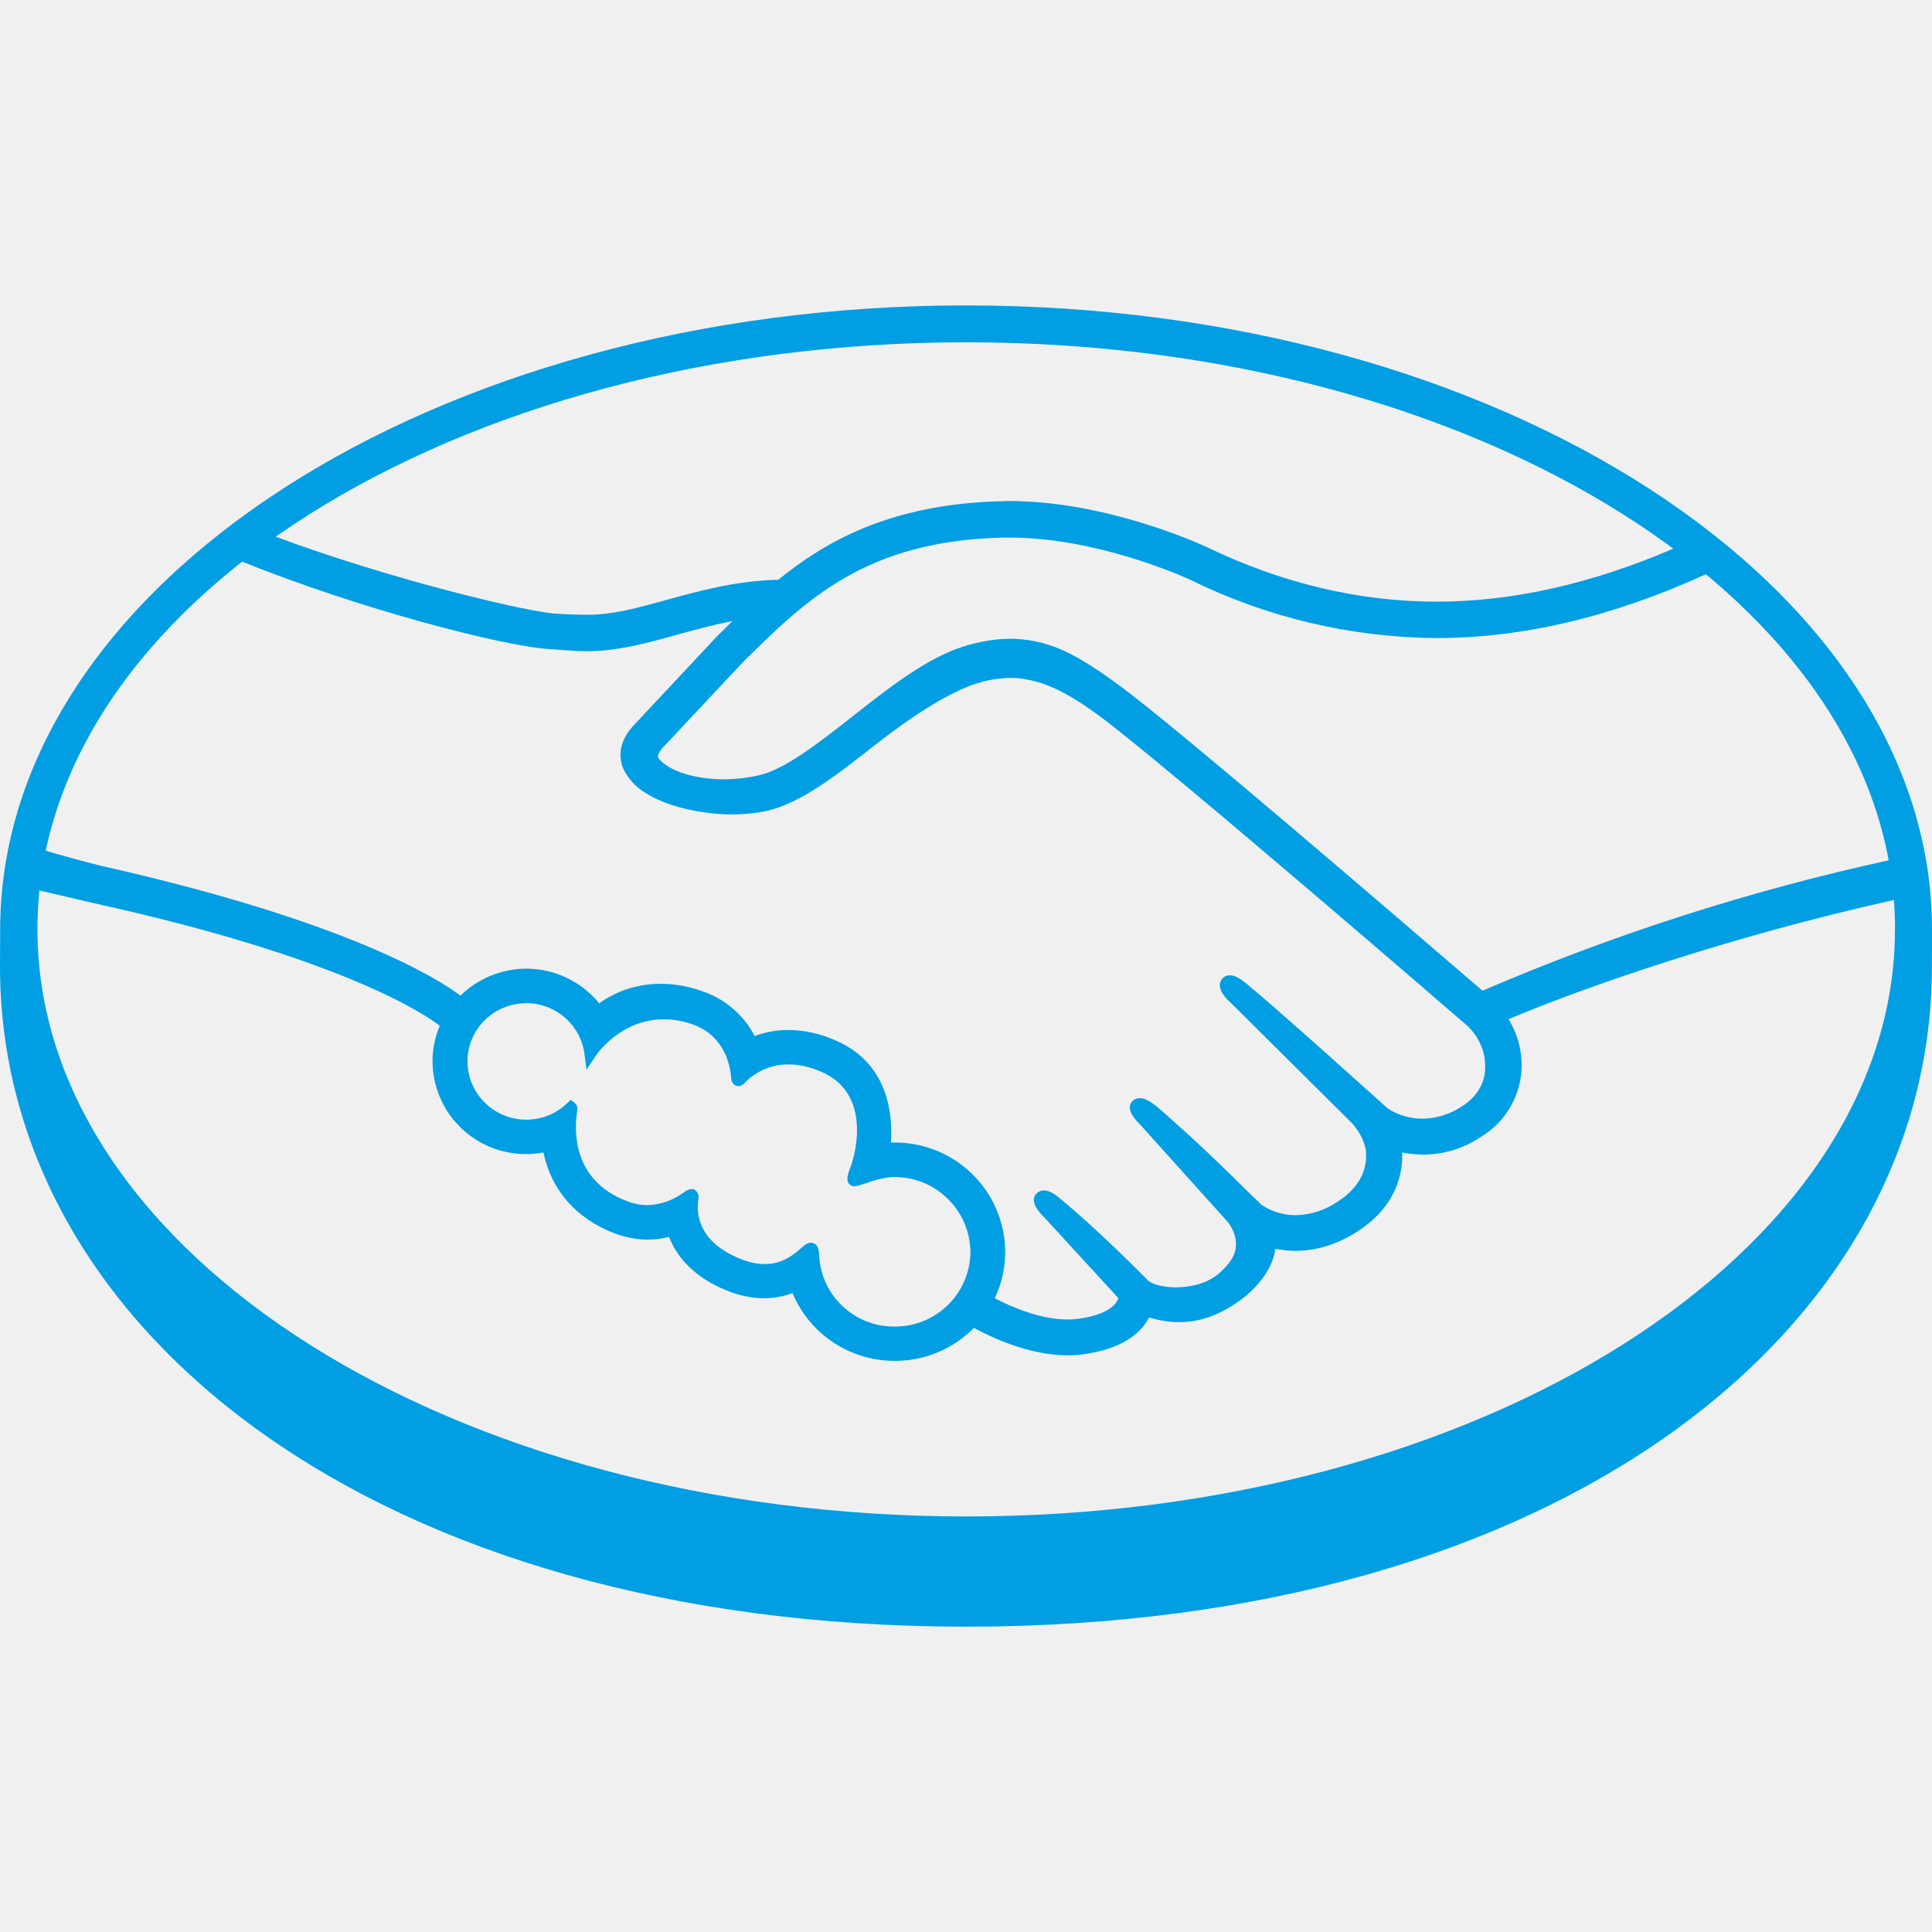
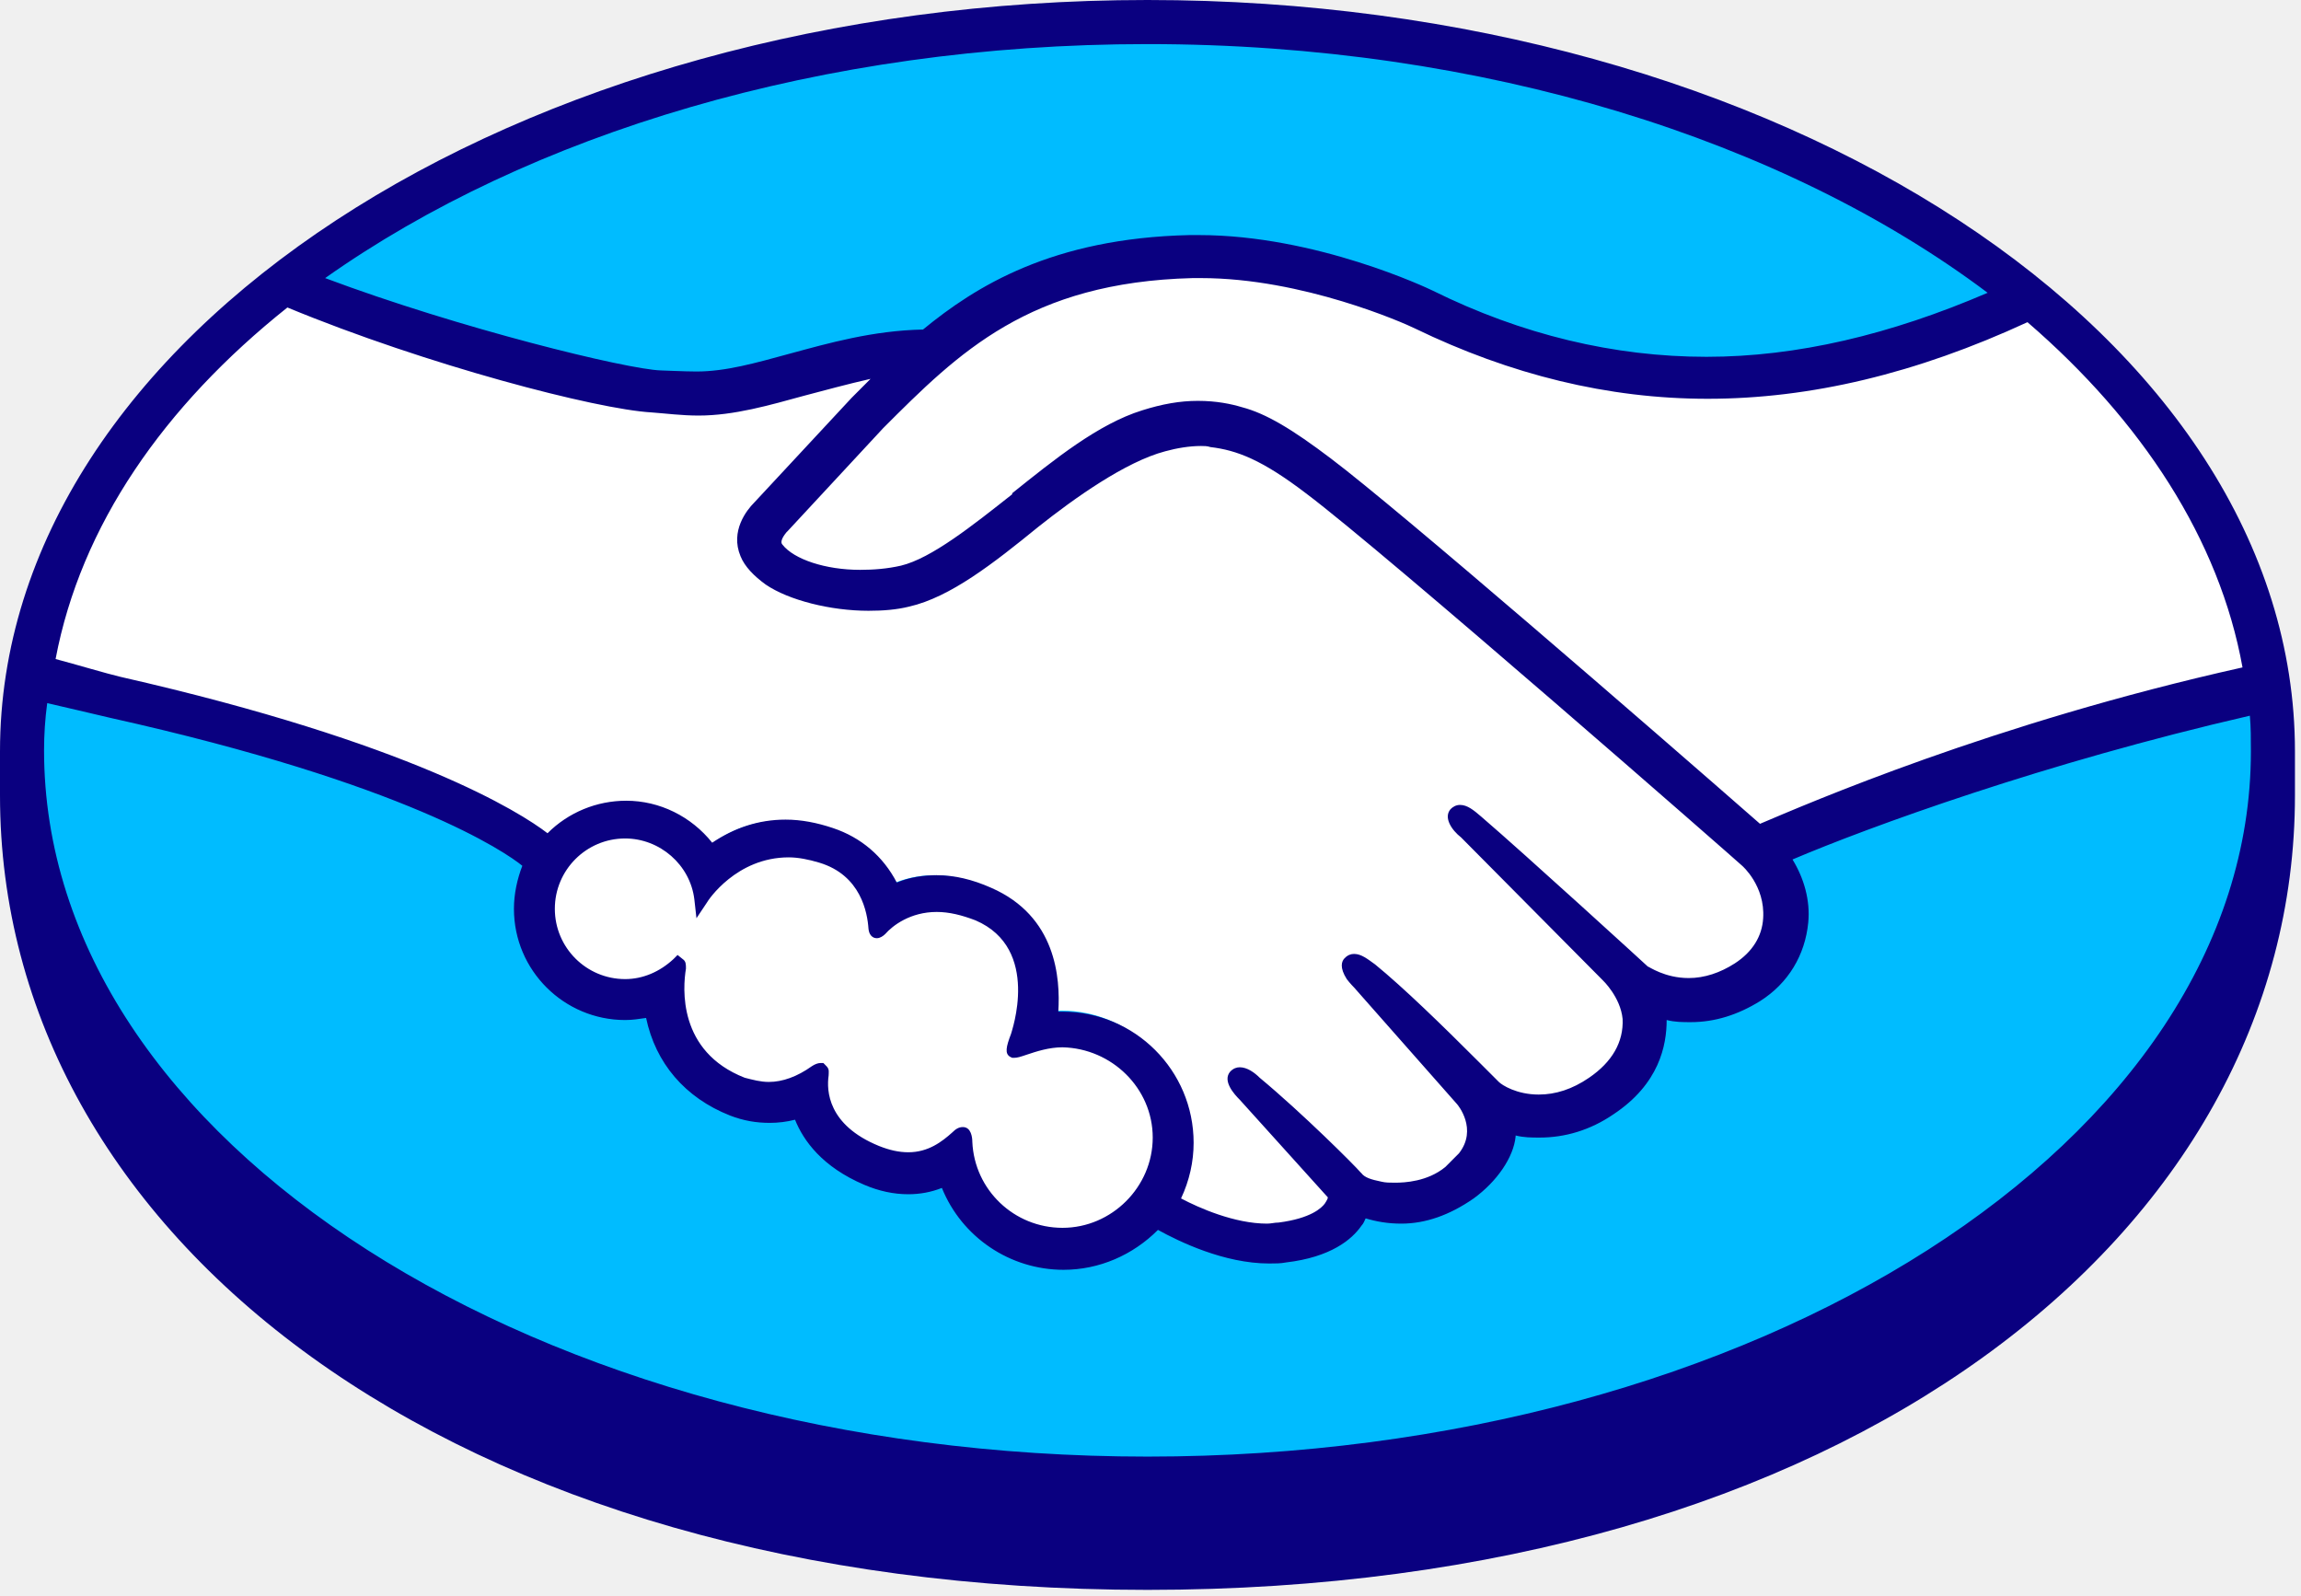
- <svg xmlns="http://www.w3.org/2000/svg" role="img" viewBox="0 0 24 24">
-   <path fill="#009EE3" d="M11.115 16.479a.93.927 0 0 1-.939-.886c-.002-.042-.006-.155-.103-.155-.04 0-.074.023-.113.059-.112.103-.254.206-.46.206a.816.814 0 0 1-.305-.066c-.535-.214-.542-.578-.521-.725.006-.038.007-.08-.02-.11l-.032-.03h-.034c-.027 0-.055.012-.093.039a.788.786 0 0 1-.454.16.7.699 0 0 1-.253-.05c-.708-.27-.65-.928-.617-1.126.005-.041-.005-.072-.03-.092l-.05-.04-.047.043a.728.726 0 0 1-.505.203.73.728 0 0 1-.732-.725c0-.4.328-.722.732-.722.364 0 .675.27.721.63l.026.195.11-.165c.01-.018.307-.46.852-.46.102 0 .21.016.316.05.434.13.508.52.519.68.008.094.075.1.09.1.037 0 .064-.024.083-.045a.746.744 0 0 1 .54-.225c.128 0 .263.03.402.09.69.293.379 1.158.374 1.167-.058.144-.061.207-.005.244l.027.013h.02c.03 0 .07-.014.134-.035.093-.032.235-.08.367-.08a.944.942 0 0 1 .94.93.936.934 0 0 1-.94.928zm7.302-4.171c-1.138-.98-3.768-3.24-4.481-3.77-.406-.302-.685-.462-.928-.533a1.559 1.554 0 0 0-.456-.07c-.182 0-.376.032-.58.095-.46.145-.918.505-1.362.854l-.023.018c-.414.324-.84.66-1.164.73a1.986 1.98 0 0 1-.43.049c-.362 0-.687-.104-.81-.258-.02-.025-.007-.066.04-.125l.008-.008 1-1.067c.783-.774 1.525-1.506 3.23-1.545h.085c1.062 0 2.12.469 2.24.524a7.03 7.03 0 0 0 3.056.724c1.076 0 2.188-.263 3.354-.795a9.135 9.11 0 0 0-.405-.317c-1.025.44-2.003.66-2.946.66-.962 0-1.925-.229-2.858-.68-.05-.022-1.22-.567-2.44-.57-.032 0-.065 0-.096.002-1.434.033-2.24.536-2.782.976-.528.013-.982.138-1.388.25-.361.1-.673.186-.979.185-.125 0-.35-.01-.37-.012-.35-.01-2.115-.437-3.518-.962-.143.1-.28.203-.415.31 1.466.593 3.25 1.053 3.812 1.089.157.01.323.027.491.027.372 0 .744-.103 1.104-.203.213-.059.446-.123.692-.17l-.196.194-1.017 1.087c-.08.08-.254.294-.14.557a.705.703 0 0 0 .268.292c.243.162.677.27 1.08.271.152 0 .297-.015.43-.044.427-.095.874-.448 1.349-.82.377-.296.913-.672 1.323-.782a1.494 1.49 0 0 1 .37-.05.611.61 0 0 1 .095.005c.27.034.533.125 1.003.472.835.62 4.531 3.815 4.566 3.846.002.002.238.203.22.537-.007.186-.11.352-.294.466a.902.9 0 0 1-.484.15.804.802 0 0 1-.428-.124c-.014-.01-1.28-1.157-1.746-1.543-.074-.06-.146-.115-.22-.115a.122.122 0 0 0-.096.045c-.073.09.01.212.105.294l1.48 1.47c.002 0 .184.17.204.395.012.244-.106.447-.35.606a.957.955 0 0 1-.526.171.766.764 0 0 1-.42-.127l-.214-.206a21.035 20.978 0 0 0-1.08-1.009c-.072-.058-.148-.112-.221-.112a.127.127 0 0 0-.094.038c-.033.037-.056.103.028.212a.698.696 0 0 0 .075.083l1.078 1.198c.01.01.222.26.024.511l-.038.048a1.18 1.178 0 0 1-.1.096c-.184.15-.43.164-.527.164a.8.798 0 0 1-.147-.012c-.106-.018-.178-.048-.212-.089l-.013-.013c-.06-.06-.602-.609-1.054-.98-.059-.05-.133-.11-.21-.11a.128.128 0 0 0-.096.042c-.09.096.044.24.1.293l.92 1.003a.204.204 0 0 1-.033.062c-.033.044-.144.155-.479.196a.91.907 0 0 1-.122.007c-.345 0-.712-.164-.902-.264a1.343 1.34 0 0 0 .13-.576 1.368 1.365 0 0 0-1.42-1.357c.024-.342-.025-.99-.697-1.274a1.455 1.452 0 0 0-.575-.125c-.146 0-.287.025-.42.075a1.153 1.15 0 0 0-.671-.564 1.52 1.515 0 0 0-.494-.085c-.28 0-.537.08-.767.242a1.168 1.165 0 0 0-.903-.43 1.173 1.17 0 0 0-.82.335c-.287-.217-1.425-.93-4.467-1.613a17.39 17.344 0 0 1-.692-.189 4.822 4.82 0 0 0-.077.494l.67.157c3.108.682 4.136 1.391 4.309 1.525a1.145 1.142 0 0 0-.09.442 1.16 1.158 0 0 0 1.378 1.132c.096.467.406.821.879 1.003a1.165 1.162 0 0 0 .415.08c.09 0 .179-.012.266-.034.086.22.282.493.722.668a1.233 1.23 0 0 0 .457.094c.122 0 .241-.022.355-.063a1.373 1.37 0 0 0 1.269.841c.37.002.726-.147.985-.41.221.121.688.341 1.163.341.06 0 .118-.002.175-.01.47-.059.689-.24.789-.382a.571.57 0 0 0 .048-.078c.11.032.234.058.373.058.255 0 .501-.086.75-.265.244-.174.418-.424.444-.637v-.01c.083.017.167.026.251.026.265 0 .527-.082.773-.242.48-.31.562-.715.554-.98a1.28 1.279 0 0 0 .978-.194 1.04 1.04 0 0 0 .502-.808 1.088 1.085 0 0 0-.16-.653c.804-.342 2.636-1.003 4.795-1.483a4.734 4.721 0 0 0-.067-.492 27.742 27.667 0 0 0-5.049 1.62zm5.123-.763c0 4.027-5.166 7.293-11.537 7.293-6.372 0-11.538-3.266-11.538-7.293 0-4.028 5.165-7.293 11.539-7.293 6.371 0 11.537 3.265 11.537 7.293zm.46.004c0-4.272-5.374-7.755-12-7.755S.002 7.277.002 11.55L0 12.004c0 4.533 4.695 8.203 11.999 8.203 7.347 0 12-3.67 12-8.204z" />
+ <svg xmlns="http://www.w3.org/2000/svg" width="62" height="43" viewBox="0 0 62 43" fill="none">
+   <path d="M30.919 0.792C14.159 0.792 0.565 9.501 0.565 20.217C0.565 30.934 14.159 40.491 30.919 40.491C47.678 40.491 61.272 30.962 61.272 20.217C61.272 9.472 47.678 0.792 30.919 0.792Z" fill="#00BCFF" />
+   <path d="M21.027 14.223C20.998 14.251 20.716 14.562 20.914 14.816C21.394 15.41 22.835 15.75 24.305 15.438C25.181 15.241 26.283 14.364 27.386 13.488C28.573 12.554 29.731 11.621 30.89 11.254C32.133 10.858 32.925 11.027 33.462 11.197C34.027 11.367 34.705 11.763 35.807 12.554C37.842 14.081 46.01 21.235 47.451 22.451C48.582 21.942 54.008 19.736 60.876 18.238C60.282 14.562 58.078 11.084 54.686 8.341C49.967 10.321 43.834 11.508 38.181 8.765C38.153 8.765 35.101 7.323 32.105 7.38C27.64 7.493 25.69 9.416 23.655 11.48L21.027 14.223Z" fill="white" />
+   <path d="M47.084 23.215C46.999 23.13 37.475 14.788 35.299 13.177C34.055 12.243 33.349 11.989 32.614 11.904C32.246 11.848 31.709 11.932 31.342 12.017C30.325 12.3 29.025 13.177 27.866 14.081C26.651 15.043 25.52 15.948 24.474 16.174C23.118 16.485 21.479 16.117 20.716 15.608C20.405 15.41 20.207 15.156 20.094 14.93C19.811 14.279 20.32 13.77 20.405 13.685L23.033 10.83C23.344 10.519 23.655 10.208 23.966 9.925C23.118 10.038 22.327 10.264 21.564 10.462C20.603 10.717 19.698 10.971 18.766 10.971C18.37 10.971 16.307 10.632 15.911 10.519C13.537 9.868 10.824 9.246 7.715 7.776C3.985 10.547 1.554 13.968 0.819 17.814C1.356 17.955 2.769 18.266 3.137 18.351C11.587 20.245 14.215 22.168 14.696 22.564C15.205 21.999 15.968 21.631 16.787 21.631C17.72 21.631 18.568 22.112 19.076 22.819C19.557 22.423 20.235 22.112 21.083 22.112C21.479 22.112 21.874 22.197 22.298 22.31C23.259 22.649 23.74 23.271 23.994 23.837C24.305 23.695 24.701 23.582 25.181 23.582C25.633 23.582 26.114 23.695 26.594 23.893C28.148 24.572 28.403 26.099 28.262 27.258C28.375 27.258 28.488 27.23 28.601 27.23C30.438 27.23 31.964 28.728 31.964 30.595C31.964 31.16 31.823 31.697 31.568 32.178C32.077 32.461 33.349 33.111 34.479 32.97C35.383 32.857 35.723 32.545 35.836 32.376C35.92 32.263 36.005 32.121 35.92 32.008L33.547 29.35C33.547 29.35 33.151 28.983 33.292 28.841C33.434 28.7 33.66 28.898 33.829 29.039C35.044 30.057 36.514 31.584 36.514 31.584C36.542 31.612 36.627 31.782 37.192 31.895C37.673 31.98 38.492 31.924 39.086 31.443C39.227 31.33 39.368 31.16 39.51 31.019L39.481 31.047C40.103 30.255 39.425 29.463 39.425 29.463L36.627 26.325C36.627 26.325 36.231 25.957 36.373 25.816C36.486 25.674 36.74 25.872 36.938 26.014C37.814 26.749 39.058 27.993 40.273 29.181C40.499 29.35 41.545 30.001 42.958 29.096C43.806 28.53 43.975 27.852 43.947 27.343C43.89 26.664 43.353 26.183 43.353 26.183L39.538 22.366C39.538 22.366 39.142 22.027 39.284 21.857C39.397 21.716 39.651 21.914 39.821 22.055C41.036 23.073 44.314 26.07 44.314 26.07C44.371 26.099 45.501 26.919 46.886 26.014C47.395 25.703 47.706 25.222 47.734 24.657C47.762 23.78 47.084 23.215 47.084 23.215Z" fill="white" />
+   <path d="M28.63 28.05C28.036 28.05 27.386 28.389 27.301 28.332C27.245 28.304 27.329 28.078 27.386 27.937C27.442 27.795 28.206 25.477 26.34 24.657C24.899 24.035 23.995 24.741 23.712 25.052C23.627 25.137 23.599 25.137 23.599 25.024C23.571 24.6 23.373 23.469 22.129 23.073C20.349 22.536 19.19 23.78 18.907 24.233C18.766 23.215 17.918 22.423 16.873 22.423C15.714 22.423 14.809 23.356 14.781 24.487C14.781 25.646 15.714 26.551 16.844 26.551C17.41 26.551 17.918 26.325 18.286 25.986C18.286 25.986 18.314 26.014 18.286 26.042C18.201 26.551 18.031 28.417 19.981 29.181C20.773 29.492 21.423 29.266 21.988 28.87C22.158 28.757 22.186 28.813 22.158 28.955C22.073 29.435 22.186 30.453 23.627 31.047C24.729 31.499 25.379 31.047 25.803 30.651C26.001 30.482 26.029 30.51 26.058 30.764C26.114 32.15 27.273 33.252 28.658 33.252C30.099 33.252 31.258 32.093 31.258 30.651C31.23 29.237 30.071 28.078 28.63 28.05Z" fill="white" />
+   <path d="M30.918 0C13.848 0 0 9.077 0 20.245C0 20.528 0 21.32 0 21.433C0 33.252 12.096 42.838 30.918 42.838C49.741 42.838 61.837 33.252 61.837 21.433V20.245C61.837 9.077 47.989 0 30.918 0ZM60.424 17.983C53.697 19.482 48.695 21.659 47.423 22.197C44.484 19.623 37.701 13.742 35.864 12.357C34.819 11.565 34.112 11.141 33.462 10.971C33.179 10.886 32.784 10.801 32.275 10.801C31.794 10.801 31.314 10.886 30.777 11.056C29.59 11.424 28.403 12.385 27.273 13.29V13.318C26.199 14.166 25.096 15.043 24.277 15.241C23.91 15.325 23.542 15.354 23.175 15.354C22.242 15.354 21.394 15.071 21.083 14.675C21.027 14.619 21.055 14.505 21.196 14.336L21.225 14.308L23.796 11.537C25.831 9.501 27.725 7.606 32.134 7.493C32.218 7.493 32.275 7.493 32.36 7.493C35.101 7.493 37.843 8.709 38.125 8.85C40.697 10.095 43.325 10.745 46.01 10.745C48.78 10.745 51.634 10.066 54.63 8.681C57.711 11.339 59.802 14.534 60.424 17.983ZM30.918 1.188C39.99 1.188 48.102 3.789 53.556 7.889C50.928 9.02 48.413 9.614 45.982 9.614C43.495 9.614 41.008 9.02 38.606 7.832C38.493 7.776 35.469 6.334 32.303 6.334C32.218 6.334 32.134 6.334 32.049 6.334C28.347 6.419 26.284 7.719 24.87 8.879C23.514 8.907 22.327 9.246 21.281 9.529C20.349 9.783 19.557 10.01 18.766 10.01C18.455 10.01 17.861 9.981 17.805 9.981C16.901 9.953 12.379 8.85 8.761 7.493C14.244 3.619 22.129 1.188 30.918 1.188ZM7.744 8.285C11.503 9.84 16.081 11.028 17.551 11.112C17.946 11.141 18.37 11.197 18.822 11.197C19.783 11.197 20.744 10.915 21.677 10.66C22.214 10.519 22.835 10.349 23.457 10.208C23.288 10.377 23.118 10.547 22.949 10.717L20.32 13.544C20.122 13.742 19.67 14.308 19.953 14.986C20.066 15.269 20.32 15.524 20.631 15.75C21.253 16.174 22.383 16.457 23.401 16.457C23.796 16.457 24.164 16.428 24.503 16.343C25.605 16.089 26.764 15.184 27.979 14.194C28.94 13.431 30.325 12.441 31.399 12.159C31.71 12.074 32.049 12.017 32.36 12.017C32.445 12.017 32.529 12.017 32.614 12.046C33.321 12.13 33.999 12.385 35.186 13.29C37.334 14.901 46.858 23.243 46.943 23.328C46.943 23.328 47.565 23.865 47.508 24.741C47.48 25.222 47.225 25.646 46.745 25.957C46.349 26.212 45.925 26.353 45.502 26.353C44.852 26.353 44.428 26.042 44.399 26.042C44.371 26.014 41.093 23.017 39.906 21.999C39.708 21.829 39.538 21.688 39.34 21.688C39.227 21.688 39.143 21.744 39.086 21.801C38.888 22.027 39.114 22.366 39.369 22.564L43.184 26.41C43.184 26.41 43.664 26.862 43.721 27.456C43.749 28.078 43.438 28.615 42.817 29.039C42.364 29.35 41.912 29.492 41.46 29.492C40.867 29.492 40.471 29.237 40.386 29.152L39.849 28.615C38.86 27.625 37.814 26.608 37.051 25.985C36.853 25.844 36.684 25.703 36.486 25.703C36.401 25.703 36.316 25.731 36.232 25.816C36.147 25.901 36.09 26.07 36.288 26.381C36.373 26.494 36.486 26.608 36.486 26.608L39.256 29.746C39.284 29.774 39.821 30.425 39.312 31.075L39.199 31.188C39.114 31.273 39.03 31.358 38.945 31.443C38.464 31.839 37.843 31.867 37.588 31.867C37.447 31.867 37.334 31.867 37.221 31.839C36.938 31.782 36.769 31.726 36.684 31.612L36.656 31.584C36.514 31.415 35.101 30.001 33.942 29.039C33.801 28.898 33.603 28.757 33.406 28.757C33.321 28.757 33.236 28.785 33.151 28.87C32.925 29.124 33.264 29.492 33.406 29.633L35.779 32.263C35.779 32.291 35.751 32.348 35.695 32.432C35.61 32.545 35.327 32.828 34.451 32.941C34.338 32.941 34.253 32.97 34.14 32.97C33.264 32.97 32.303 32.545 31.823 32.291C32.049 31.81 32.162 31.301 32.162 30.792C32.162 28.841 30.579 27.258 28.629 27.258C28.601 27.258 28.544 27.258 28.516 27.258C28.573 26.353 28.46 24.685 26.707 23.921C26.199 23.695 25.718 23.582 25.238 23.582C24.87 23.582 24.503 23.639 24.164 23.78C23.796 23.073 23.203 22.564 22.44 22.31C22.016 22.168 21.592 22.084 21.168 22.084C20.433 22.084 19.783 22.31 19.19 22.706C18.625 21.999 17.777 21.575 16.872 21.575C16.081 21.575 15.318 21.886 14.753 22.451C14.018 21.886 11.079 20.019 3.25 18.238C2.883 18.153 2.035 17.899 1.498 17.757C2.176 14.166 4.409 10.943 7.744 8.285ZM22.27 28.728L22.186 28.643H22.101C22.044 28.643 21.959 28.672 21.875 28.728C21.479 29.011 21.083 29.152 20.716 29.152C20.49 29.152 20.292 29.096 20.066 29.039C18.257 28.332 18.398 26.608 18.483 26.099C18.483 25.985 18.483 25.901 18.398 25.844L18.257 25.731L18.144 25.844C17.777 26.183 17.325 26.381 16.844 26.381C15.798 26.381 14.95 25.533 14.95 24.487C14.95 23.441 15.798 22.592 16.844 22.592C17.777 22.592 18.596 23.299 18.709 24.232L18.766 24.741L19.049 24.317C19.077 24.261 19.84 23.101 21.253 23.101C21.507 23.101 21.79 23.158 22.073 23.243C23.203 23.582 23.372 24.6 23.401 25.024C23.429 25.279 23.599 25.279 23.627 25.279C23.712 25.279 23.796 25.222 23.853 25.166C24.051 24.939 24.531 24.572 25.238 24.572C25.577 24.572 25.916 24.657 26.284 24.798C28.064 25.561 27.244 27.823 27.244 27.852C27.103 28.219 27.075 28.389 27.216 28.474L27.273 28.502H27.329C27.414 28.502 27.499 28.474 27.668 28.417C27.923 28.332 28.262 28.219 28.629 28.219C29.957 28.248 31.06 29.322 31.06 30.651C31.06 31.98 29.957 33.083 28.629 33.083C27.329 33.083 26.255 32.065 26.199 30.764C26.199 30.651 26.17 30.368 25.944 30.368C25.831 30.368 25.747 30.425 25.662 30.51C25.379 30.764 25.012 31.047 24.475 31.047C24.22 31.047 23.966 30.99 23.683 30.877C22.299 30.312 22.27 29.379 22.327 28.983C22.327 28.898 22.355 28.813 22.27 28.728ZM30.918 39.247C14.498 39.247 1.187 30.736 1.187 20.217C1.187 19.793 1.215 19.369 1.272 18.945C1.413 18.973 2.713 19.284 2.967 19.341C10.966 21.122 13.622 22.96 14.074 23.328C13.933 23.695 13.848 24.091 13.848 24.487C13.848 26.155 15.205 27.484 16.844 27.484C17.042 27.484 17.211 27.456 17.409 27.428C17.664 28.643 18.455 29.577 19.67 30.057C20.038 30.199 20.377 30.255 20.744 30.255C20.97 30.255 21.196 30.227 21.422 30.17C21.649 30.736 22.157 31.443 23.288 31.924C23.683 32.093 24.079 32.178 24.475 32.178C24.786 32.178 25.096 32.121 25.379 32.008C25.916 33.337 27.216 34.214 28.657 34.214C29.618 34.214 30.523 33.818 31.201 33.139C31.766 33.45 32.981 34.044 34.197 34.044C34.366 34.044 34.508 34.044 34.649 34.016C35.864 33.874 36.429 33.394 36.684 33.026C36.74 32.97 36.769 32.885 36.797 32.828C37.08 32.913 37.39 32.97 37.758 32.97C38.408 32.97 39.058 32.743 39.708 32.291C40.33 31.839 40.782 31.188 40.838 30.623V30.595C41.064 30.651 41.262 30.651 41.488 30.651C42.167 30.651 42.845 30.453 43.467 30.029C44.71 29.209 44.908 28.163 44.908 27.484C45.134 27.541 45.332 27.541 45.558 27.541C46.208 27.541 46.83 27.343 47.423 26.975C48.186 26.494 48.639 25.731 48.723 24.855C48.78 24.261 48.61 23.667 48.299 23.158C50.363 22.281 55.082 20.557 60.622 19.284C60.65 19.595 60.65 19.906 60.65 20.245C60.65 30.736 47.339 39.247 30.918 39.247Z" fill="#0A0080" />
</svg>
